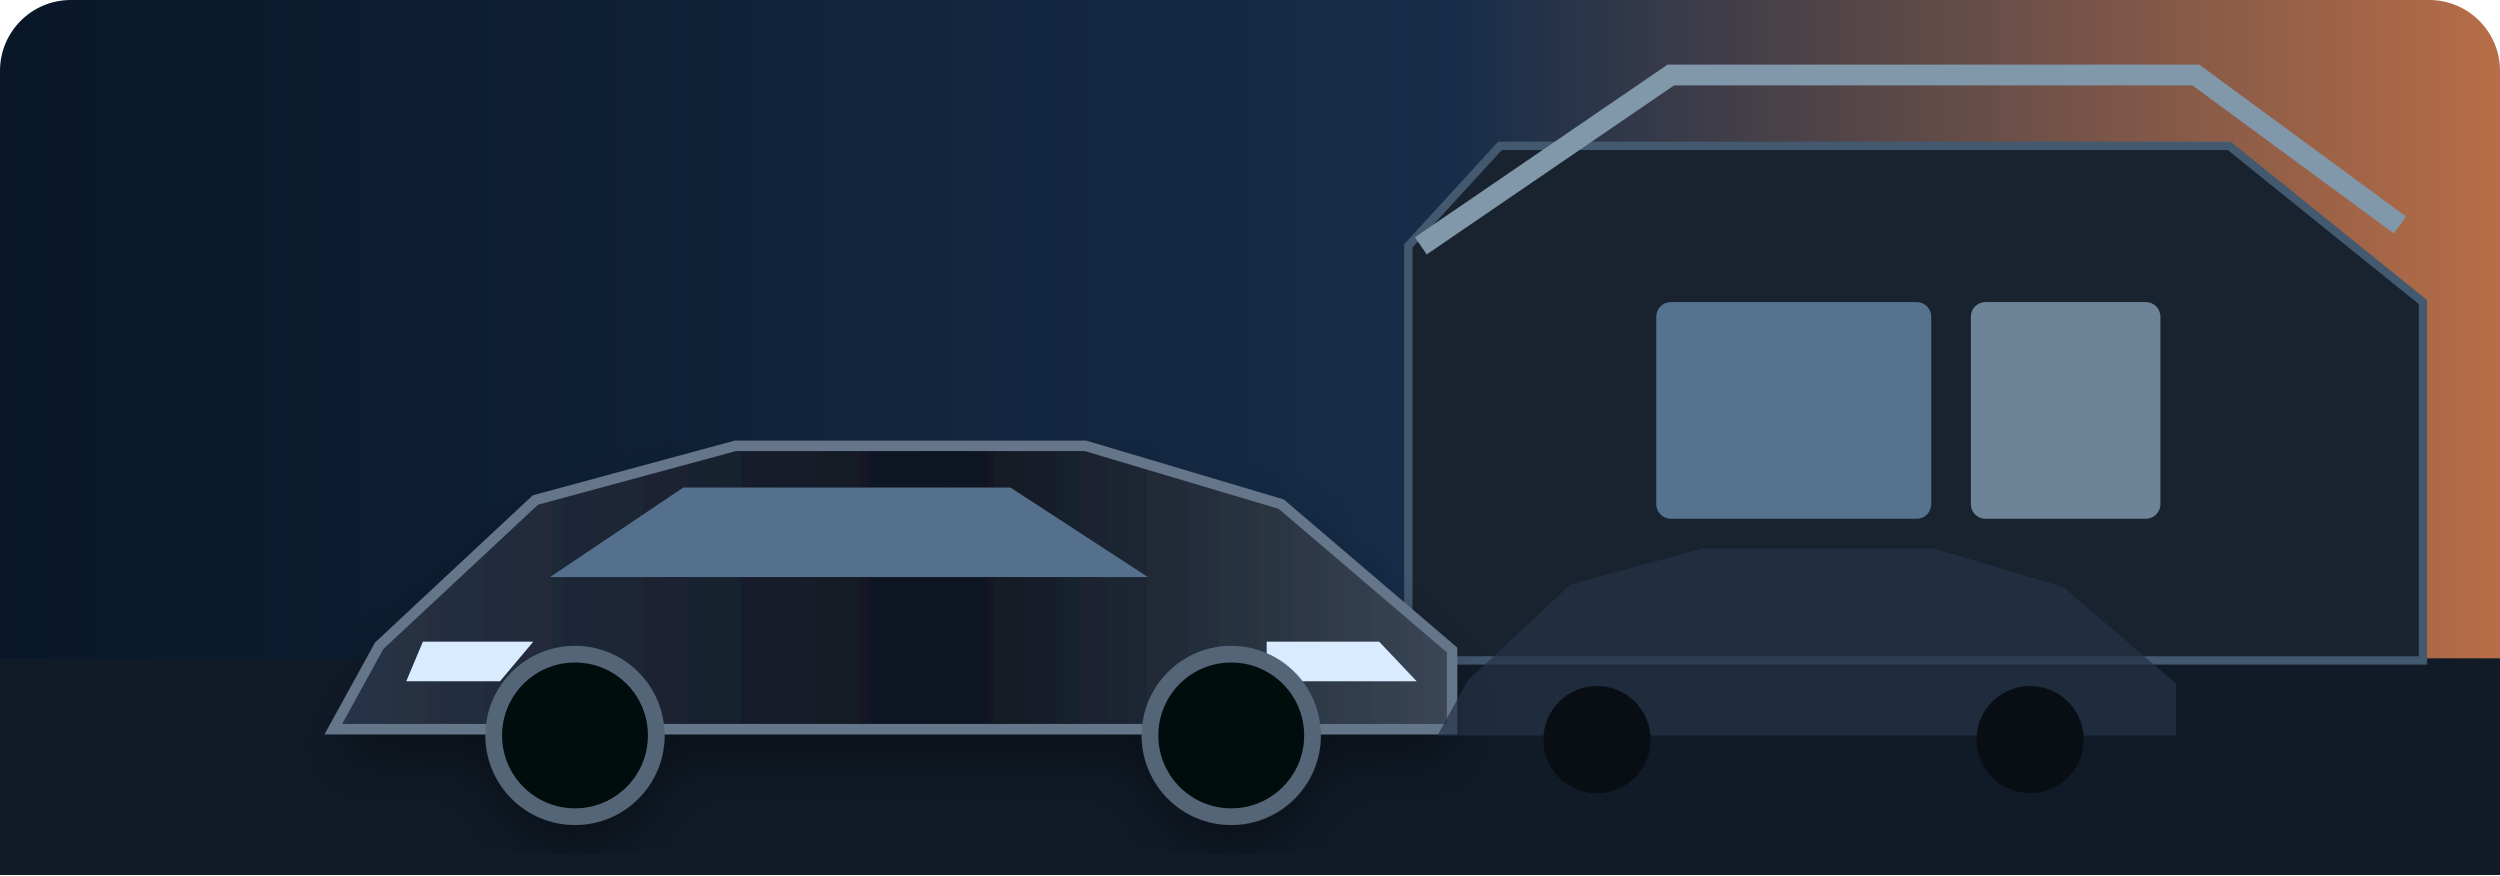
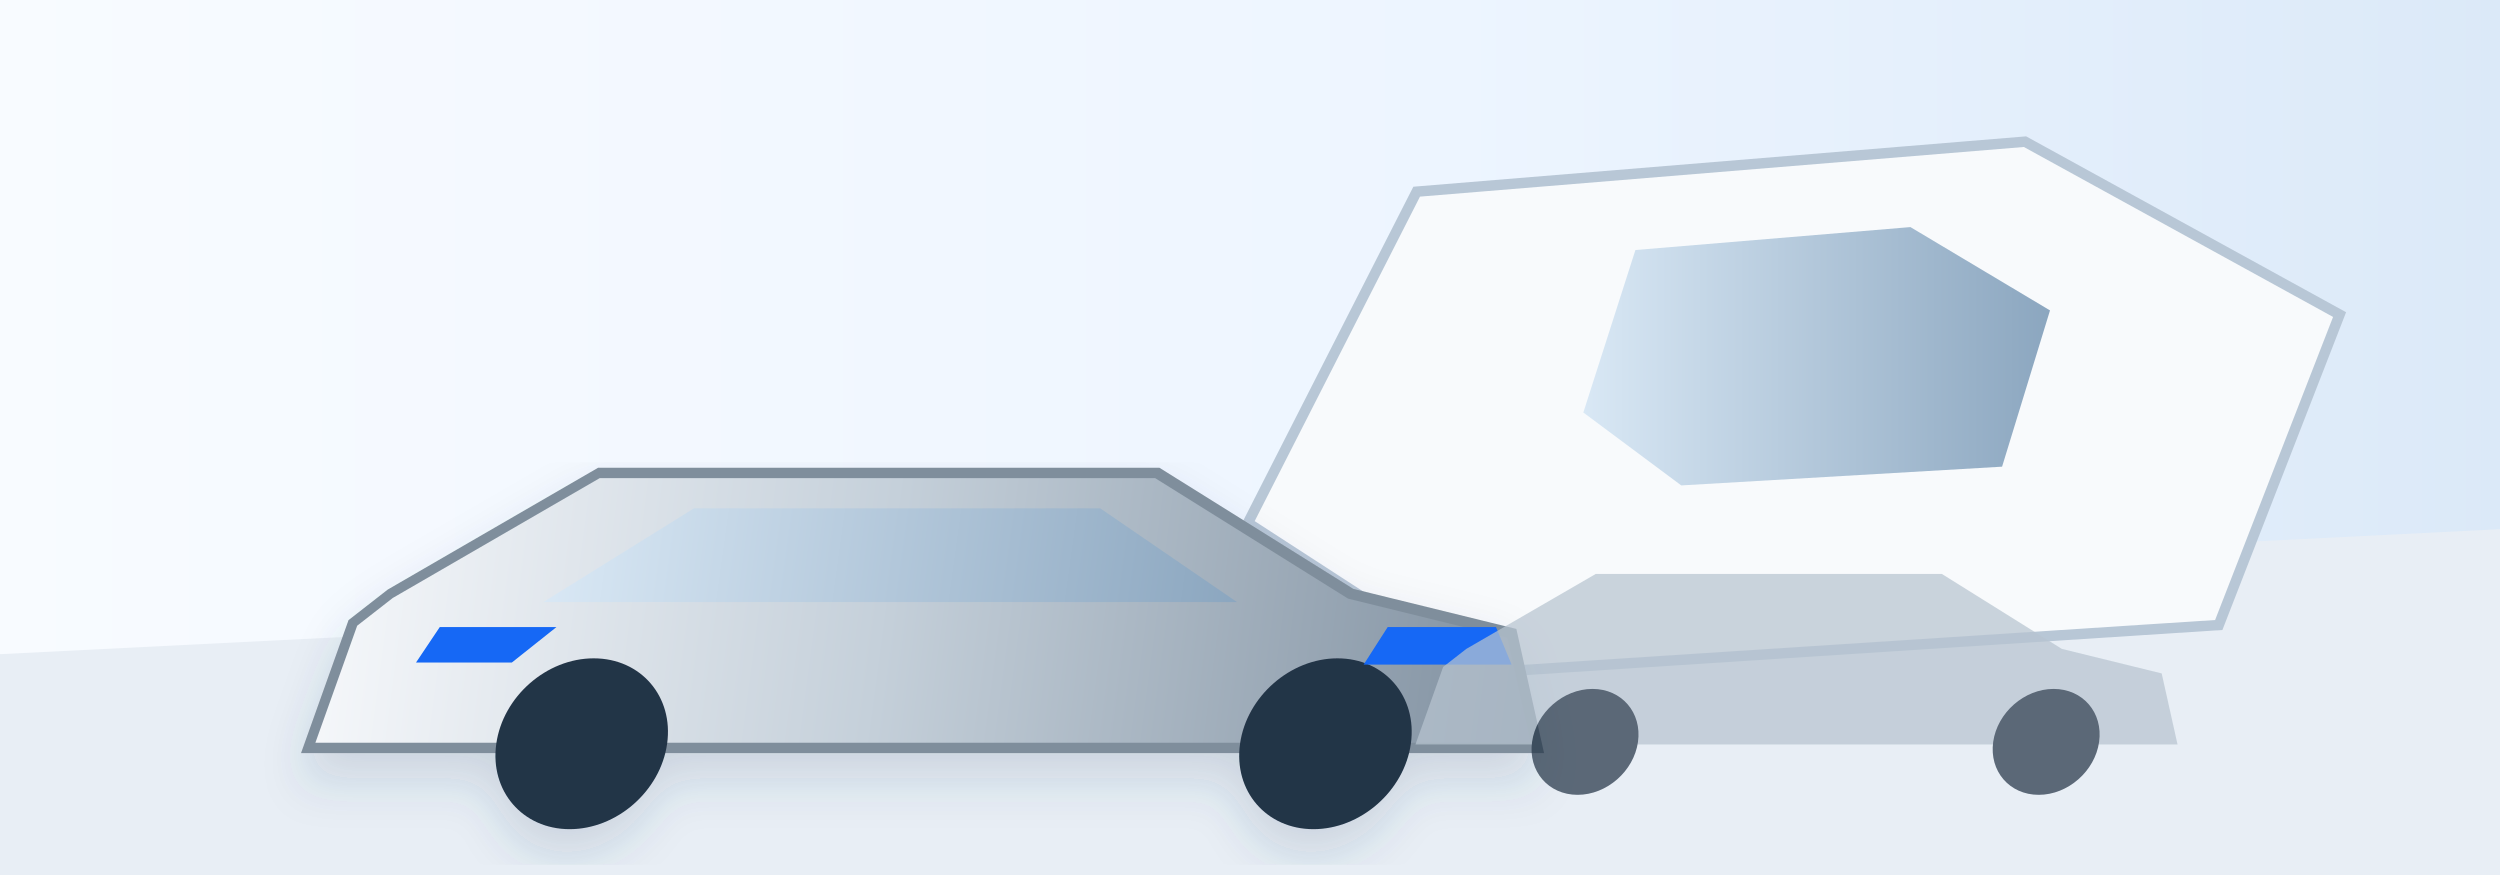
- <svg xmlns="http://www.w3.org/2000/svg" viewBox="0 0 1200 420" role="img" aria-label="Decorative premium sports vehicle fleet at a modern home">
+ <svg xmlns="http://www.w3.org/2000/svg" viewBox="0 0 1200 420" role="img" aria-label="Premium light architectural vehicle management">
  <defs>
-     <linearGradient id="bg" x1="0" x2="1">
-       <stop stop-color="#091728" />
-       <stop offset=".58" stop-color="#162d49" />
-       <stop offset="1" stop-color="#b96e47" />
+     <linearGradient id="sky" x1="0" x2="1">
+       <stop stop-color="#f8fbff" />
+       <stop offset=".58" stop-color="#edf5ff" />
+       <stop offset="1" stop-color="#dbe9f8" />
+     </linearGradient>
+     <linearGradient id="glass" x1="0" x2="1">
+       <stop stop-color="#d9e8f5" />
+       <stop offset="1" stop-color="#8ba6bf" />
    </linearGradient>
    <linearGradient id="car" x1="0" x2="1">
-       <stop stop-color="#293447" />
-       <stop offset=".55" stop-color="#0e1520" />
-       <stop offset="1" stop-color="#3a4656" />
+       <stop stop-color="#f5f7fa" />
+       <stop offset=".45" stop-color="#c5d0da" />
+       <stop offset="1" stop-color="#7f8f9f" />
    </linearGradient>
    <filter id="s">
-       <feDropShadow dx="0" dy="15" stdDeviation="14" flood-color="#000" flood-opacity=".38" />
+       <feDropShadow dx="0" dy="12" stdDeviation="12" flood-color="#36516f" flood-opacity=".16" />
    </filter>
  </defs>
-   <rect width="1200" height="420" rx="34" fill="url(#bg)" />
-   <path d="M0 316h1200v104H0z" fill="#111b28" />
-   <path d="M720 70h350l93 75v172H676V118z" fill="#192330" stroke="#425970" stroke-width="4" />
-   <path d="M682 118l120-82h252l98 72" fill="none" stroke="#8197aa" stroke-width="10" />
-   <rect x="795" y="145" width="132" height="104" rx="7" fill="#55728e" />
-   <rect x="946" y="145" width="91" height="104" rx="7" fill="#6d8498" />
-   <g transform="translate(160 206)" filter="url(#s)">
-     <path d="M22 104l75-70 96-26h168l94 28 82 70v38H0z" fill="url(#car)" stroke="#65768a" stroke-width="5" />
-     <path d="M168 28h157l66 43H104z" fill="#55708d" />
-     <path d="M43 102h53l-16 19H35zm405 0h54l18 19h-72z" fill="#d9ecff" />
-     <circle cx="116" cy="147" r="39" fill="#05090e" stroke="#556578" stroke-width="8" />
-     <circle cx="431" cy="147" r="39" fill="#05090e" stroke="#556578" stroke-width="8" />
+   <rect width="1200" height="420" fill="url(#sky)" />
+   <path d="M0 314L1200 254V420H0Z" fill="#e8eef5" />
+   <path d="M680 92l292-24 151 83-58 149-355 23-111-72z" fill="#f8fafc" stroke="#b8c7d6" stroke-width="5" />
+   <path d="M785 120l132-11 67 40-23 75-154 9-47-35z" fill="url(#glass)" />
+   <g transform="translate(165 202) skewX(-8)" filter="url(#s)">
+     <path d="M34 83l92-58h268l101 58 80 19 20 55H5l13-60z" fill="url(#car)" stroke="#7f8e9c" stroke-width="5" />
+     <path d="M174 42h195l72 45H108z" fill="url(#glass)" />
+     <circle cx="136" cy="155" r="41" fill="#243447" />
+     <circle cx="493" cy="155" r="41" fill="#243447" />
+     <path d="M60 99h56l-19 17H51zm455 0h52l10 18h-71z" fill="#1467f5" />
  </g>
-   <g transform="translate(690 258) scale(.66)" opacity=".72">
-     <path d="M22 104l75-70 96-26h168l94 28 82 70v38H0z" fill="#243246" />
-     <circle cx="116" cy="147" r="39" fill="#05090e" />
-     <circle cx="431" cy="147" r="39" fill="#05090e" />
+   <g transform="translate(690 260) scale(.62) skewX(-8)" opacity=".72">
+     <path d="M34 83l92-58h268l101 58 80 19 20 55H5l13-60z" fill="#b7c4d0" />
+     <circle cx="136" cy="155" r="41" fill="#243447" />
+     <circle cx="493" cy="155" r="41" fill="#243447" />
  </g>
</svg>
